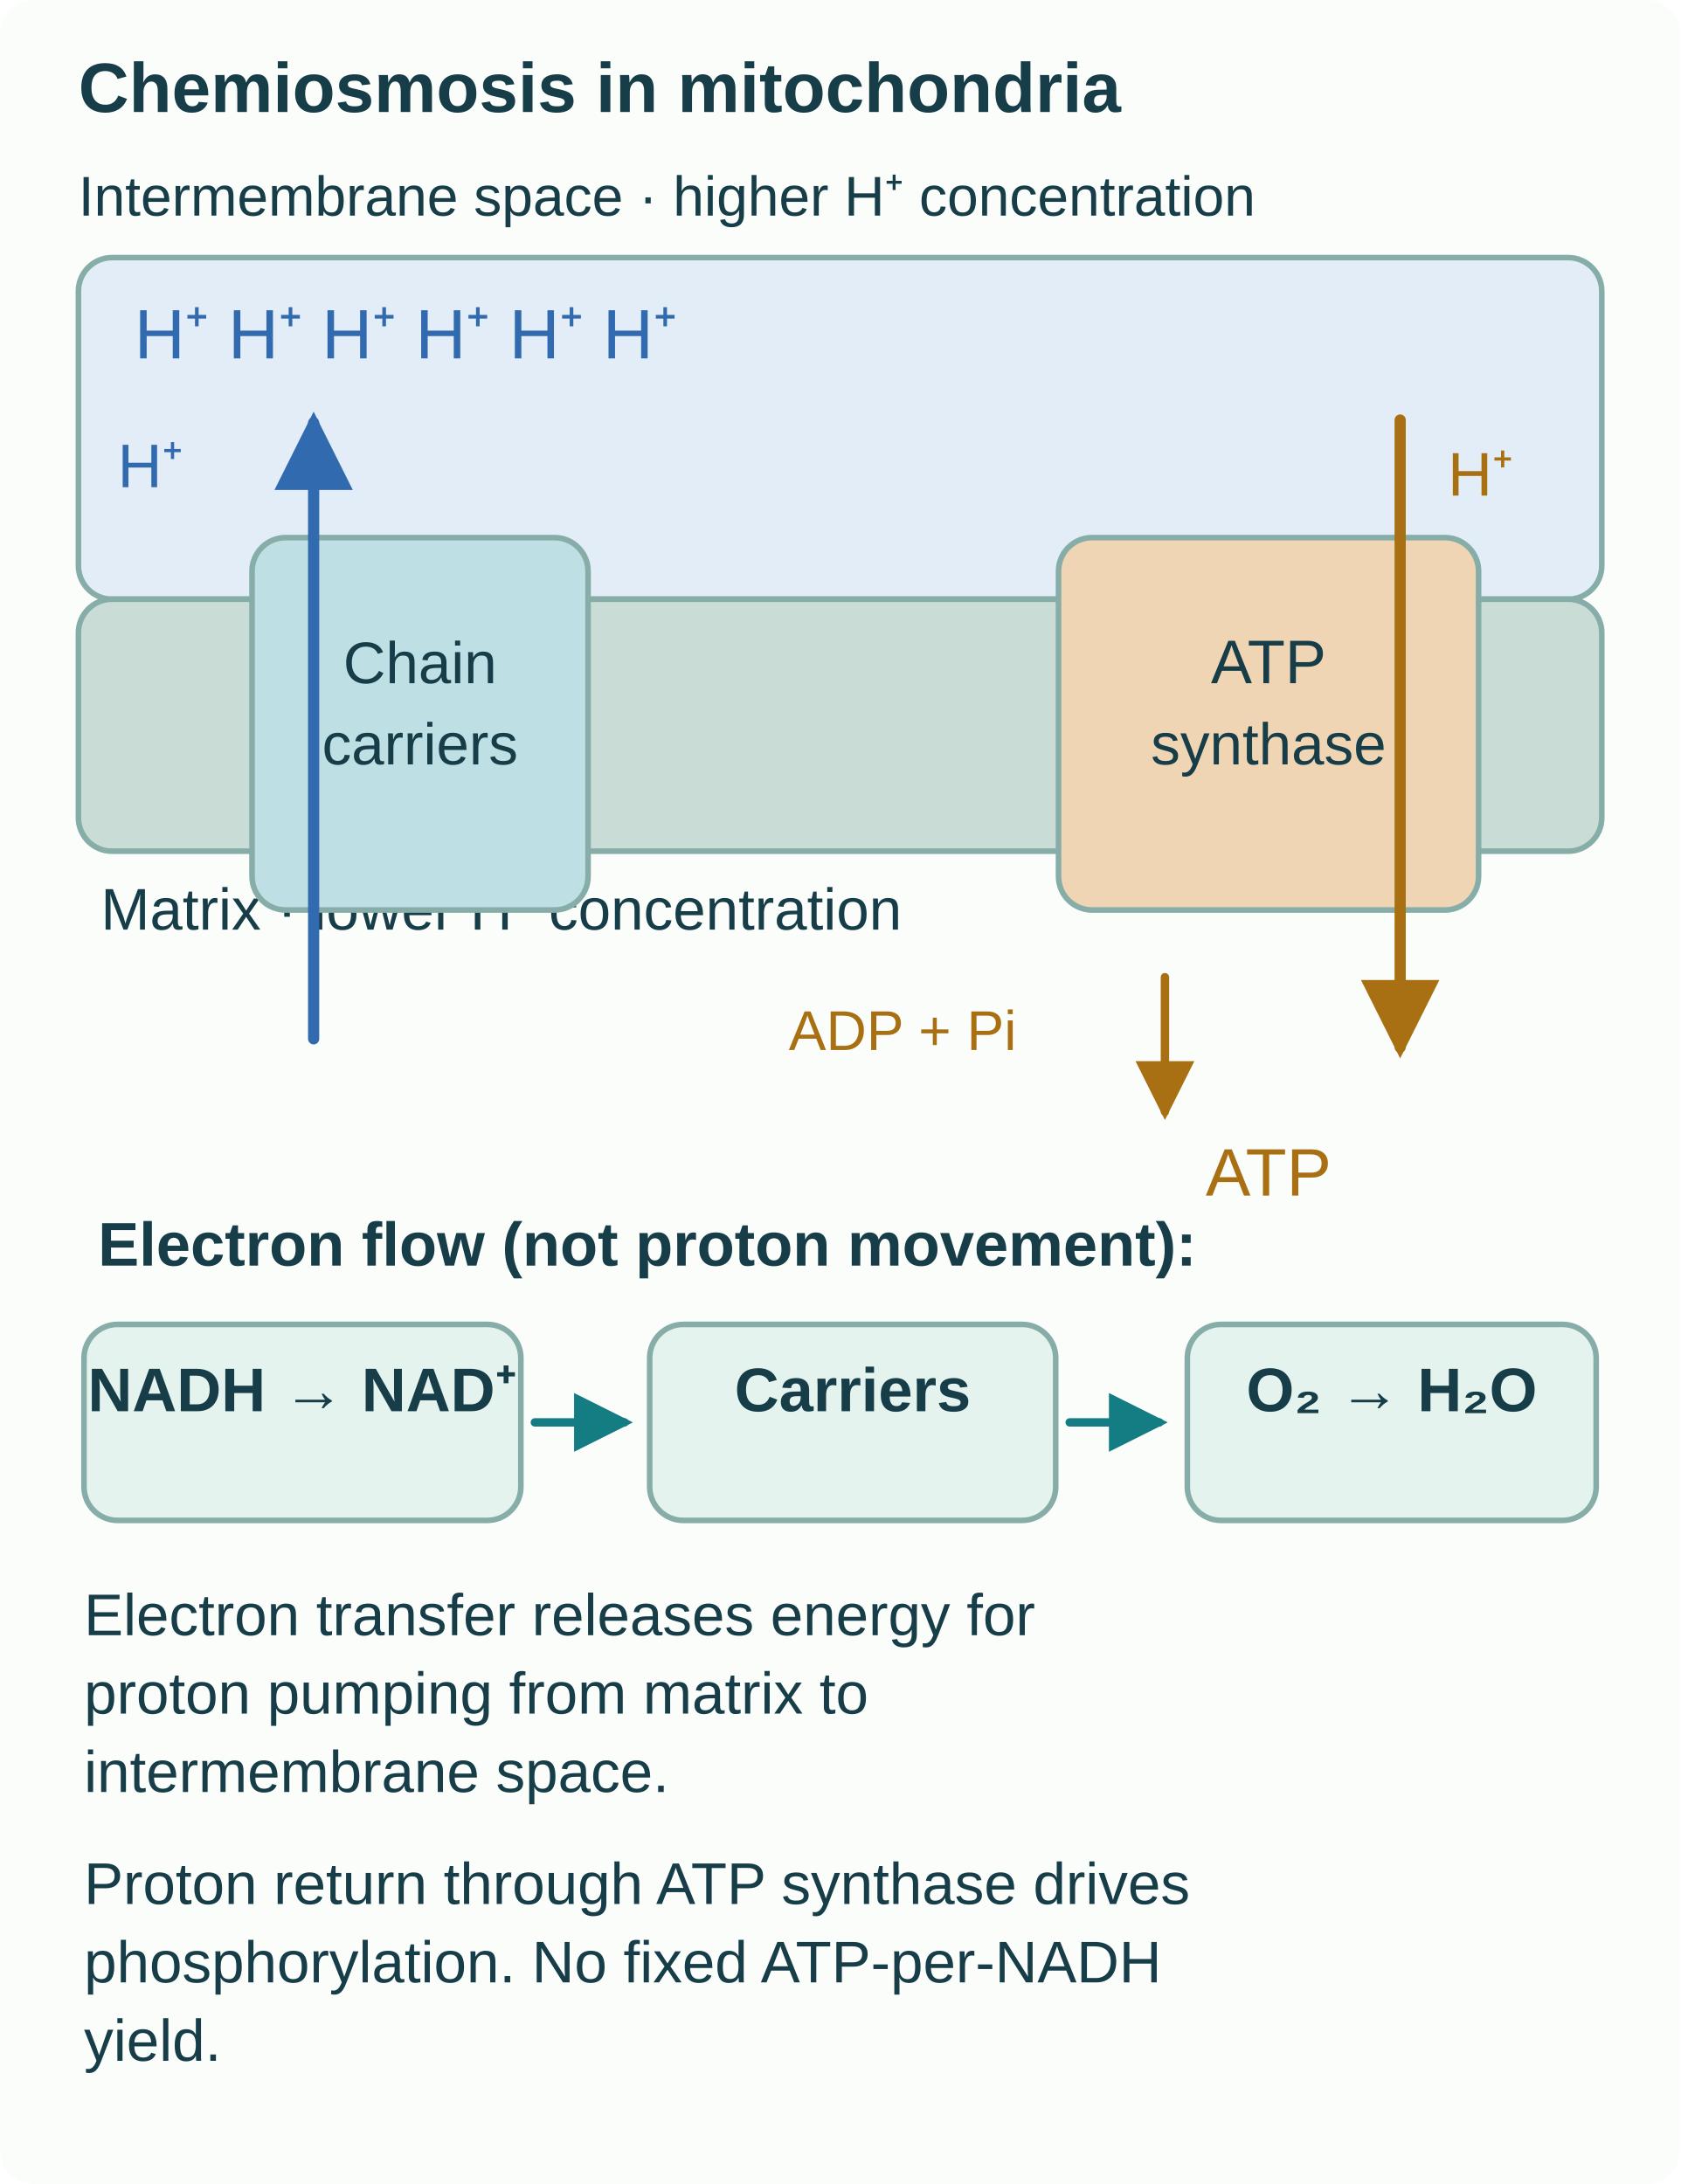
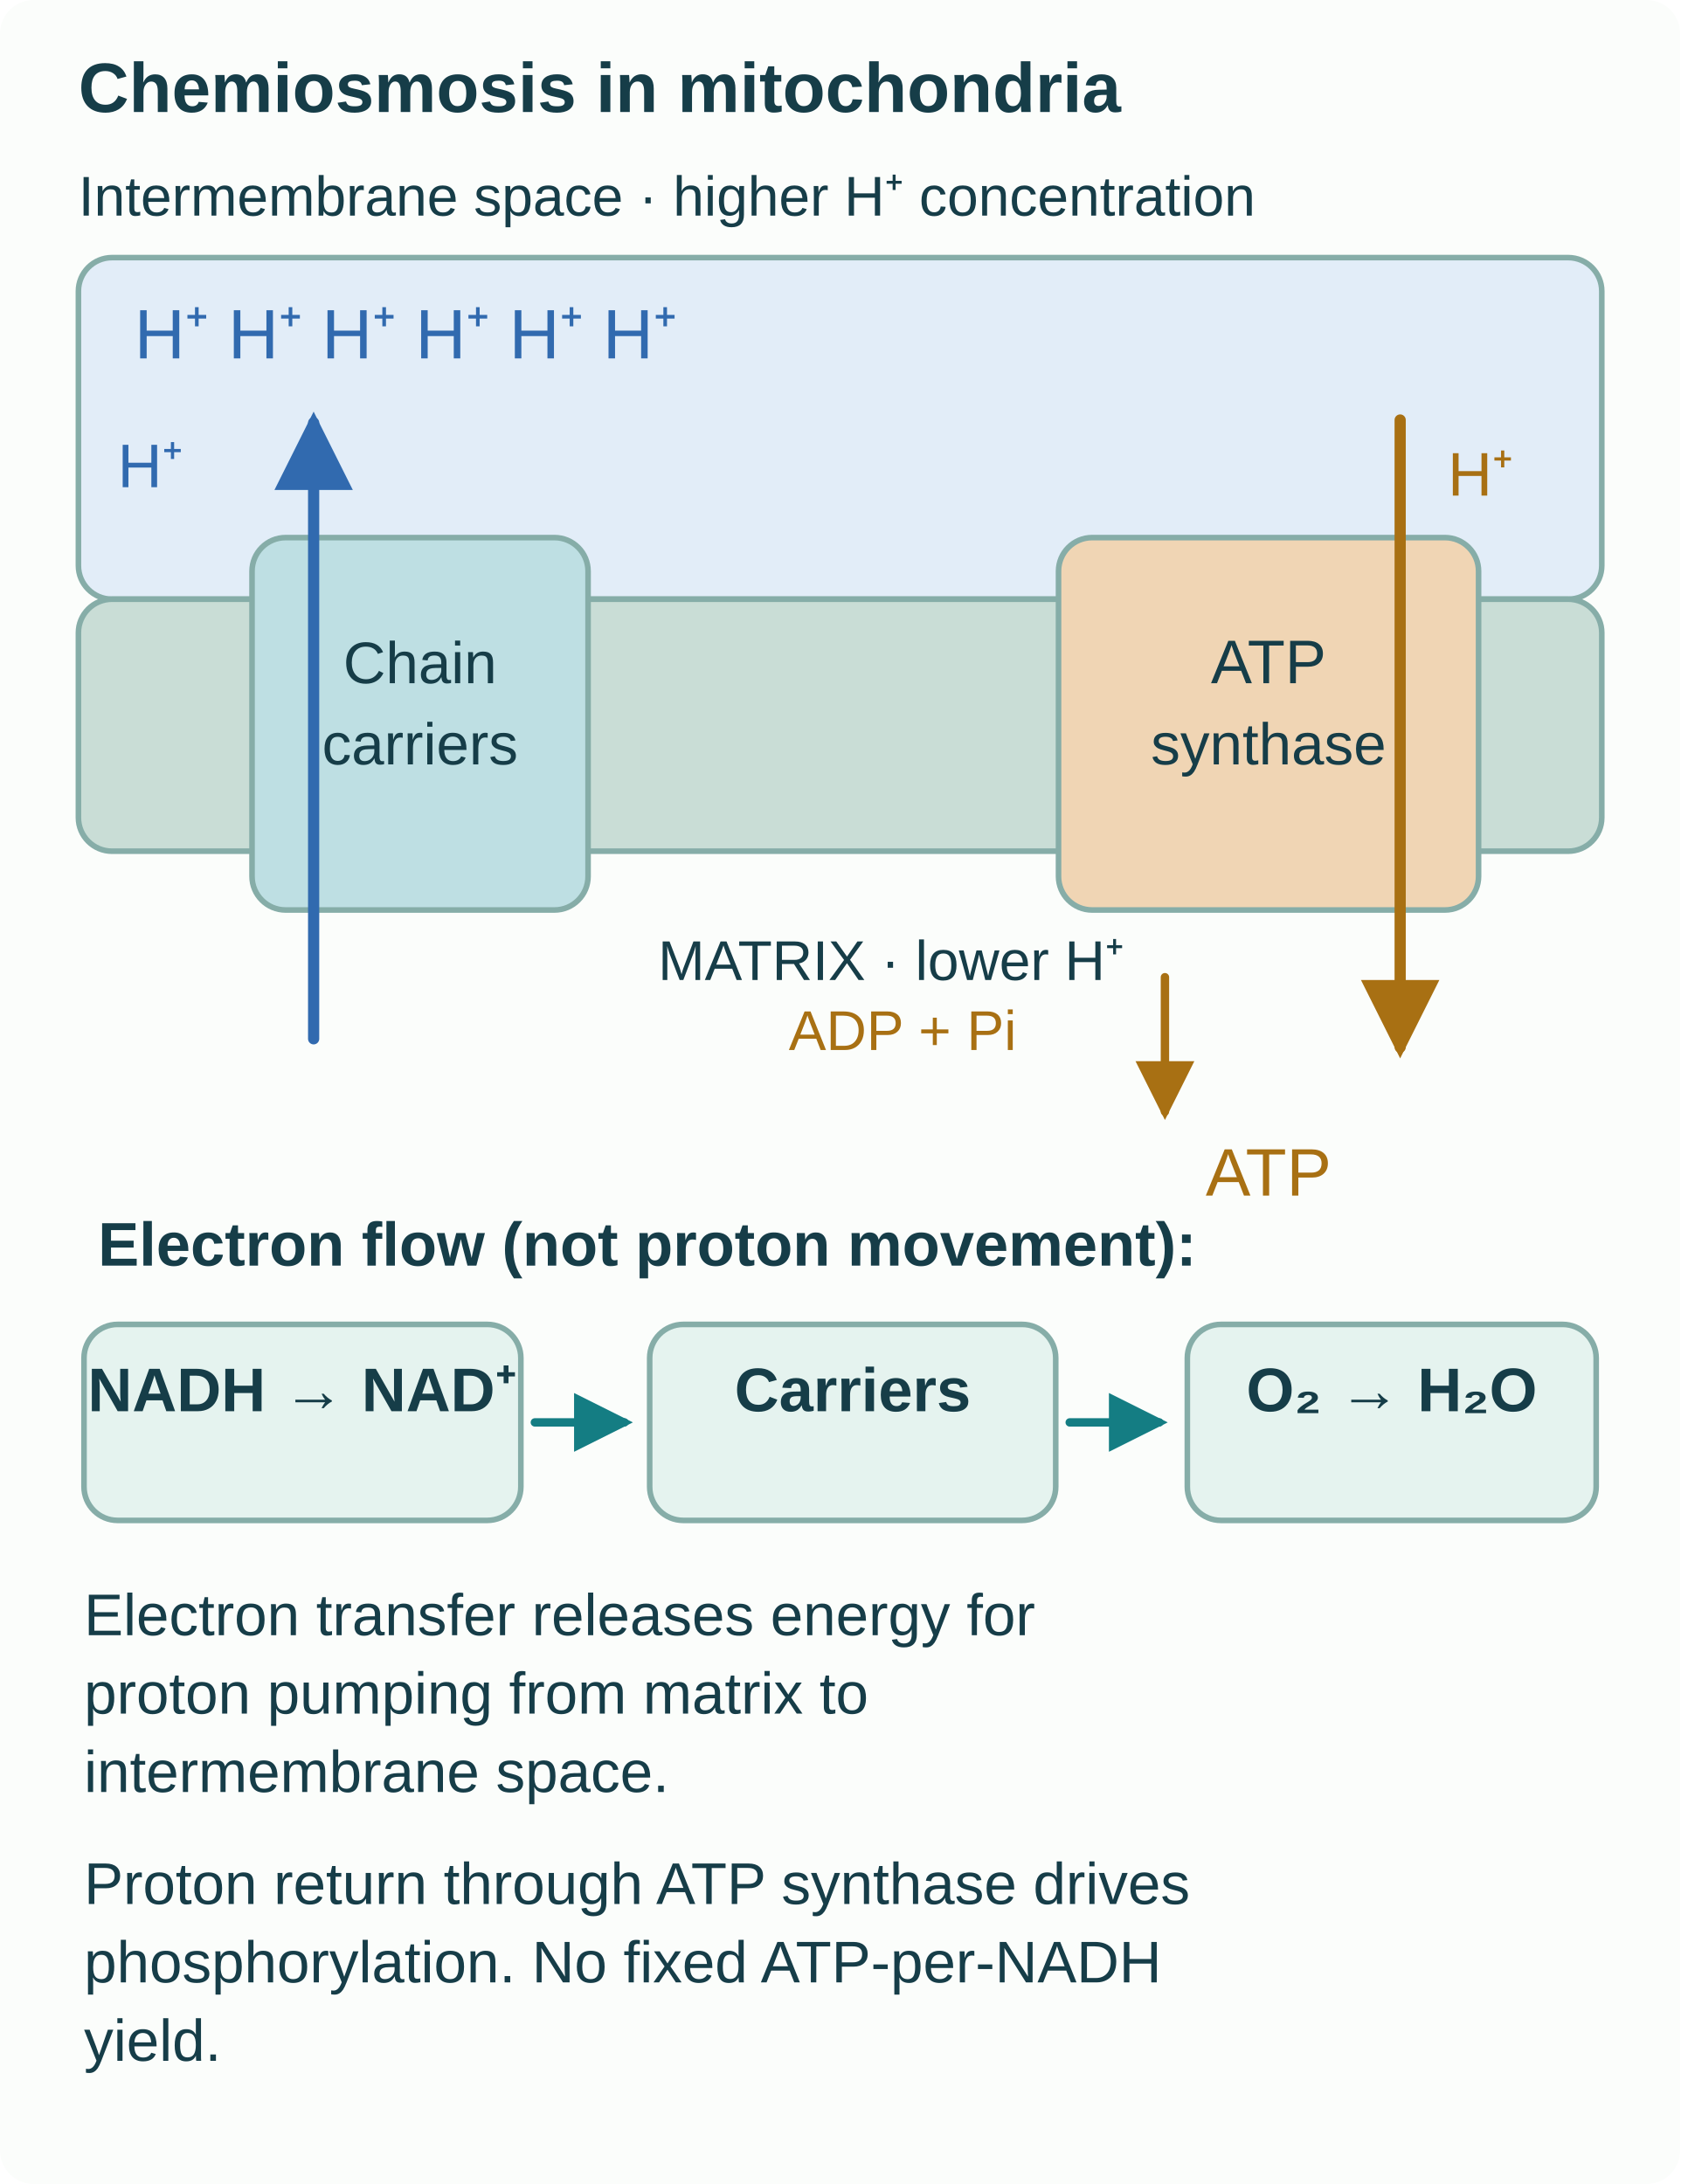
<svg xmlns="http://www.w3.org/2000/svg" viewBox="0 0 600 780" role="img" aria-labelledby="title desc">
  <defs>
    <marker id="147d83" markerWidth="7" markerHeight="7" refX="6" refY="3.5" orient="auto">
      <path d="M0 0L7 3.5L0 7Z" fill="#147d83" />
    </marker>
    <marker id="316aaf" markerWidth="7" markerHeight="7" refX="6" refY="3.5" orient="auto">
      <path d="M0 0L7 3.5L0 7Z" fill="#316aaf" />
    </marker>
    <marker id="b84c6f" markerWidth="7" markerHeight="7" refX="6" refY="3.5" orient="auto">
      <path d="M0 0L7 3.5L0 7Z" fill="#b84c6f" />
    </marker>
    <marker id="a87013" markerWidth="7" markerHeight="7" refX="6" refY="3.5" orient="auto">
      <path d="M0 0L7 3.5L0 7Z" fill="#a87013" />
    </marker>
    <marker id="4c8759" markerWidth="7" markerHeight="7" refX="6" refY="3.5" orient="auto">
      <path d="M0 0L7 3.5L0 7Z" fill="#4c8759" />
    </marker>
  </defs>
  <rect width="600" height="780" rx="12" fill="#fbfdfb" />
  <g font-family="Arial, sans-serif">
    <text x="28" y="40" font-size="25" fill="#163d48" text-anchor="start" font-weight="700">Chemiosmosis in mitochondria</text>
    <text x="28" y="77" font-size="20" fill="#163d48" text-anchor="start" font-weight="400">Intermembrane space · higher H⁺ concentration</text>
    <rect x="28" y="92" width="544" height="122" rx="12" fill="#e2edf8" stroke="#86ada8" stroke-width="2" />
    <text x="48" y="128" font-size="25" fill="#316aaf" text-anchor="start" font-weight="400">H⁺   H⁺   H⁺   H⁺   H⁺   H⁺</text>
    <rect x="28" y="214" width="544" height="90" rx="12" fill="#c9ddd6" stroke="#86ada8" stroke-width="2" />
-     <text x="36" y="332" font-size="21" fill="#163d48" text-anchor="start" font-weight="400">Matrix · lower H⁺ concentration</text>
+     <text x="235" y="350" font-size="20" fill="#163d48" text-anchor="start" font-weight="400">MATRIX · lower H⁺</text>
    <rect x="90" y="192" width="120" height="133" rx="12" fill="#bedfe3" stroke="#86ada8" stroke-width="2" />
    <text x="150" y="244" font-size="21" fill="#163d48" text-anchor="middle" font-weight="400">Chain</text>
    <text x="150" y="273" font-size="21" fill="#163d48" text-anchor="middle" font-weight="400">carriers</text>
    <path d="M112 371V151" fill="none" stroke="#316aaf" stroke-width="4" stroke-linecap="round" stroke-linejoin="round" marker-end="url(#316aaf)" />
    <text x="42" y="174" font-size="22" fill="#316aaf" text-anchor="start" font-weight="400">H⁺</text>
    <rect x="378" y="192" width="150" height="133" rx="12" fill="#f0d5b4" stroke="#86ada8" stroke-width="2" />
    <text x="453" y="244" font-size="22" fill="#163d48" text-anchor="middle" font-weight="400">ATP</text>
    <text x="453" y="273" font-size="21" fill="#163d48" text-anchor="middle" font-weight="400">synthase</text>
    <path d="M500 150V374" fill="none" stroke="#a87013" stroke-width="4" stroke-linecap="round" stroke-linejoin="round" marker-end="url(#a87013)" />
    <text x="517" y="177" font-size="22" fill="#a87013" text-anchor="start" font-weight="400">H⁺</text>
    <path d="M416 349V397" fill="none" stroke="#a87013" stroke-width="3" stroke-linecap="round" stroke-linejoin="round" marker-end="url(#a87013)" />
    <text x="453" y="427" font-size="24" fill="#a87013" text-anchor="middle" font-weight="400">ATP</text>
    <text x="363" y="375" font-size="20" fill="#a87013" text-anchor="end" font-weight="400">ADP + Pi</text>
    <text x="35" y="452" font-size="22" fill="#163d48" text-anchor="start" font-weight="600">Electron flow (not proton movement):</text>
    <rect x="30" y="473" width="156" height="70" rx="12" fill="#e5f3ef" stroke="#86ada8" stroke-width="2" />
    <text x="108.0" y="504" font-size="22" fill="#163d48" text-anchor="middle" font-weight="600">NADH → NAD⁺</text>
    <path d="M191 508H223" fill="none" stroke="#147d83" stroke-width="3" stroke-linecap="round" stroke-linejoin="round" marker-end="url(#147d83)" />
    <rect x="232" y="473" width="145" height="70" rx="12" fill="#e5f3ef" stroke="#86ada8" stroke-width="2" />
    <text x="304.5" y="504" font-size="22" fill="#163d48" text-anchor="middle" font-weight="600">Carriers</text>
    <path d="M382 508H414" fill="none" stroke="#147d83" stroke-width="3" stroke-linecap="round" stroke-linejoin="round" marker-end="url(#147d83)" />
    <rect x="424" y="473" width="146" height="70" rx="12" fill="#e5f3ef" stroke="#86ada8" stroke-width="2" />
    <text x="497.0" y="504" font-size="22" fill="#163d48" text-anchor="middle" font-weight="600">O₂ → H₂O</text>
    <text x="30" y="584" font-size="21" fill="#163d48" text-anchor="start" font-weight="400">Electron transfer releases energy for</text>
    <text x="30" y="612" font-size="21" fill="#163d48" text-anchor="start" font-weight="400">proton pumping from matrix to</text>
    <text x="30" y="640" font-size="21" fill="#163d48" text-anchor="start" font-weight="400">intermembrane space.</text>
    <text x="30" y="680" font-size="21" fill="#163d48" text-anchor="start" font-weight="400">Proton return through ATP synthase drives</text>
    <text x="30" y="708" font-size="21" fill="#163d48" text-anchor="start" font-weight="400">phosphorylation. No fixed ATP-per-NADH</text>
    <text x="30" y="736" font-size="21" fill="#163d48" text-anchor="start" font-weight="400">yield.</text>
  </g>
</svg>
